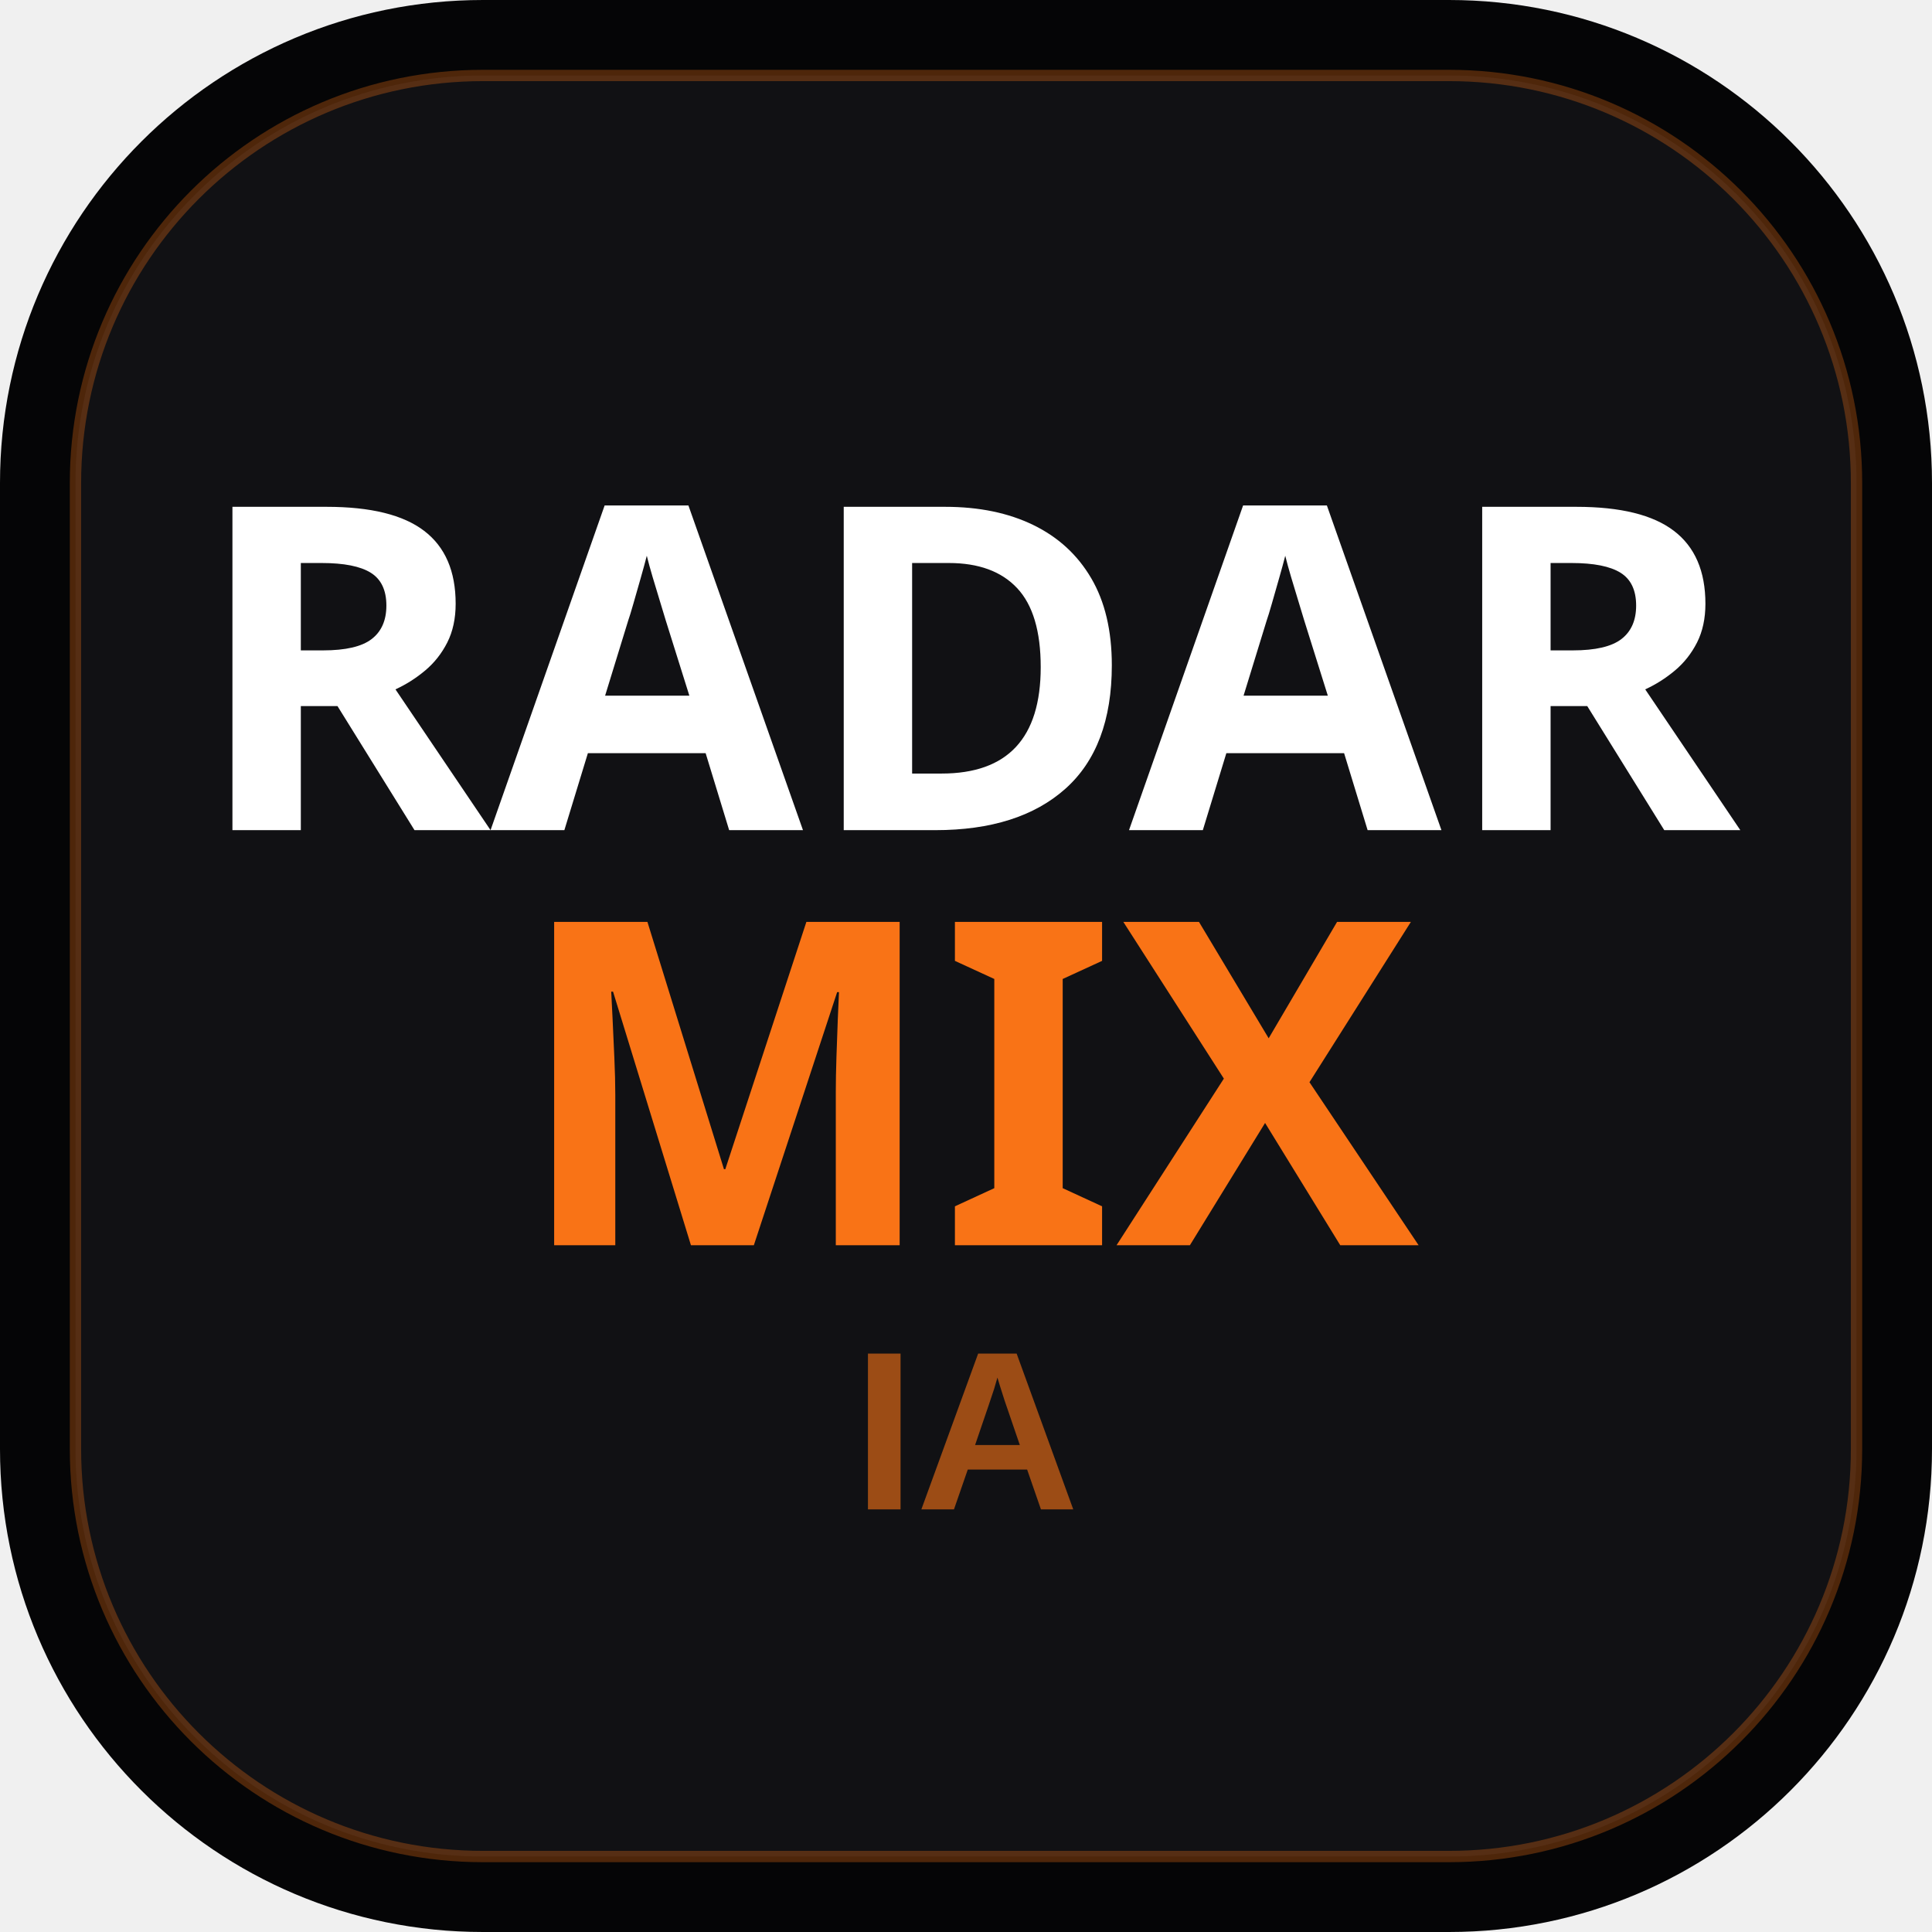
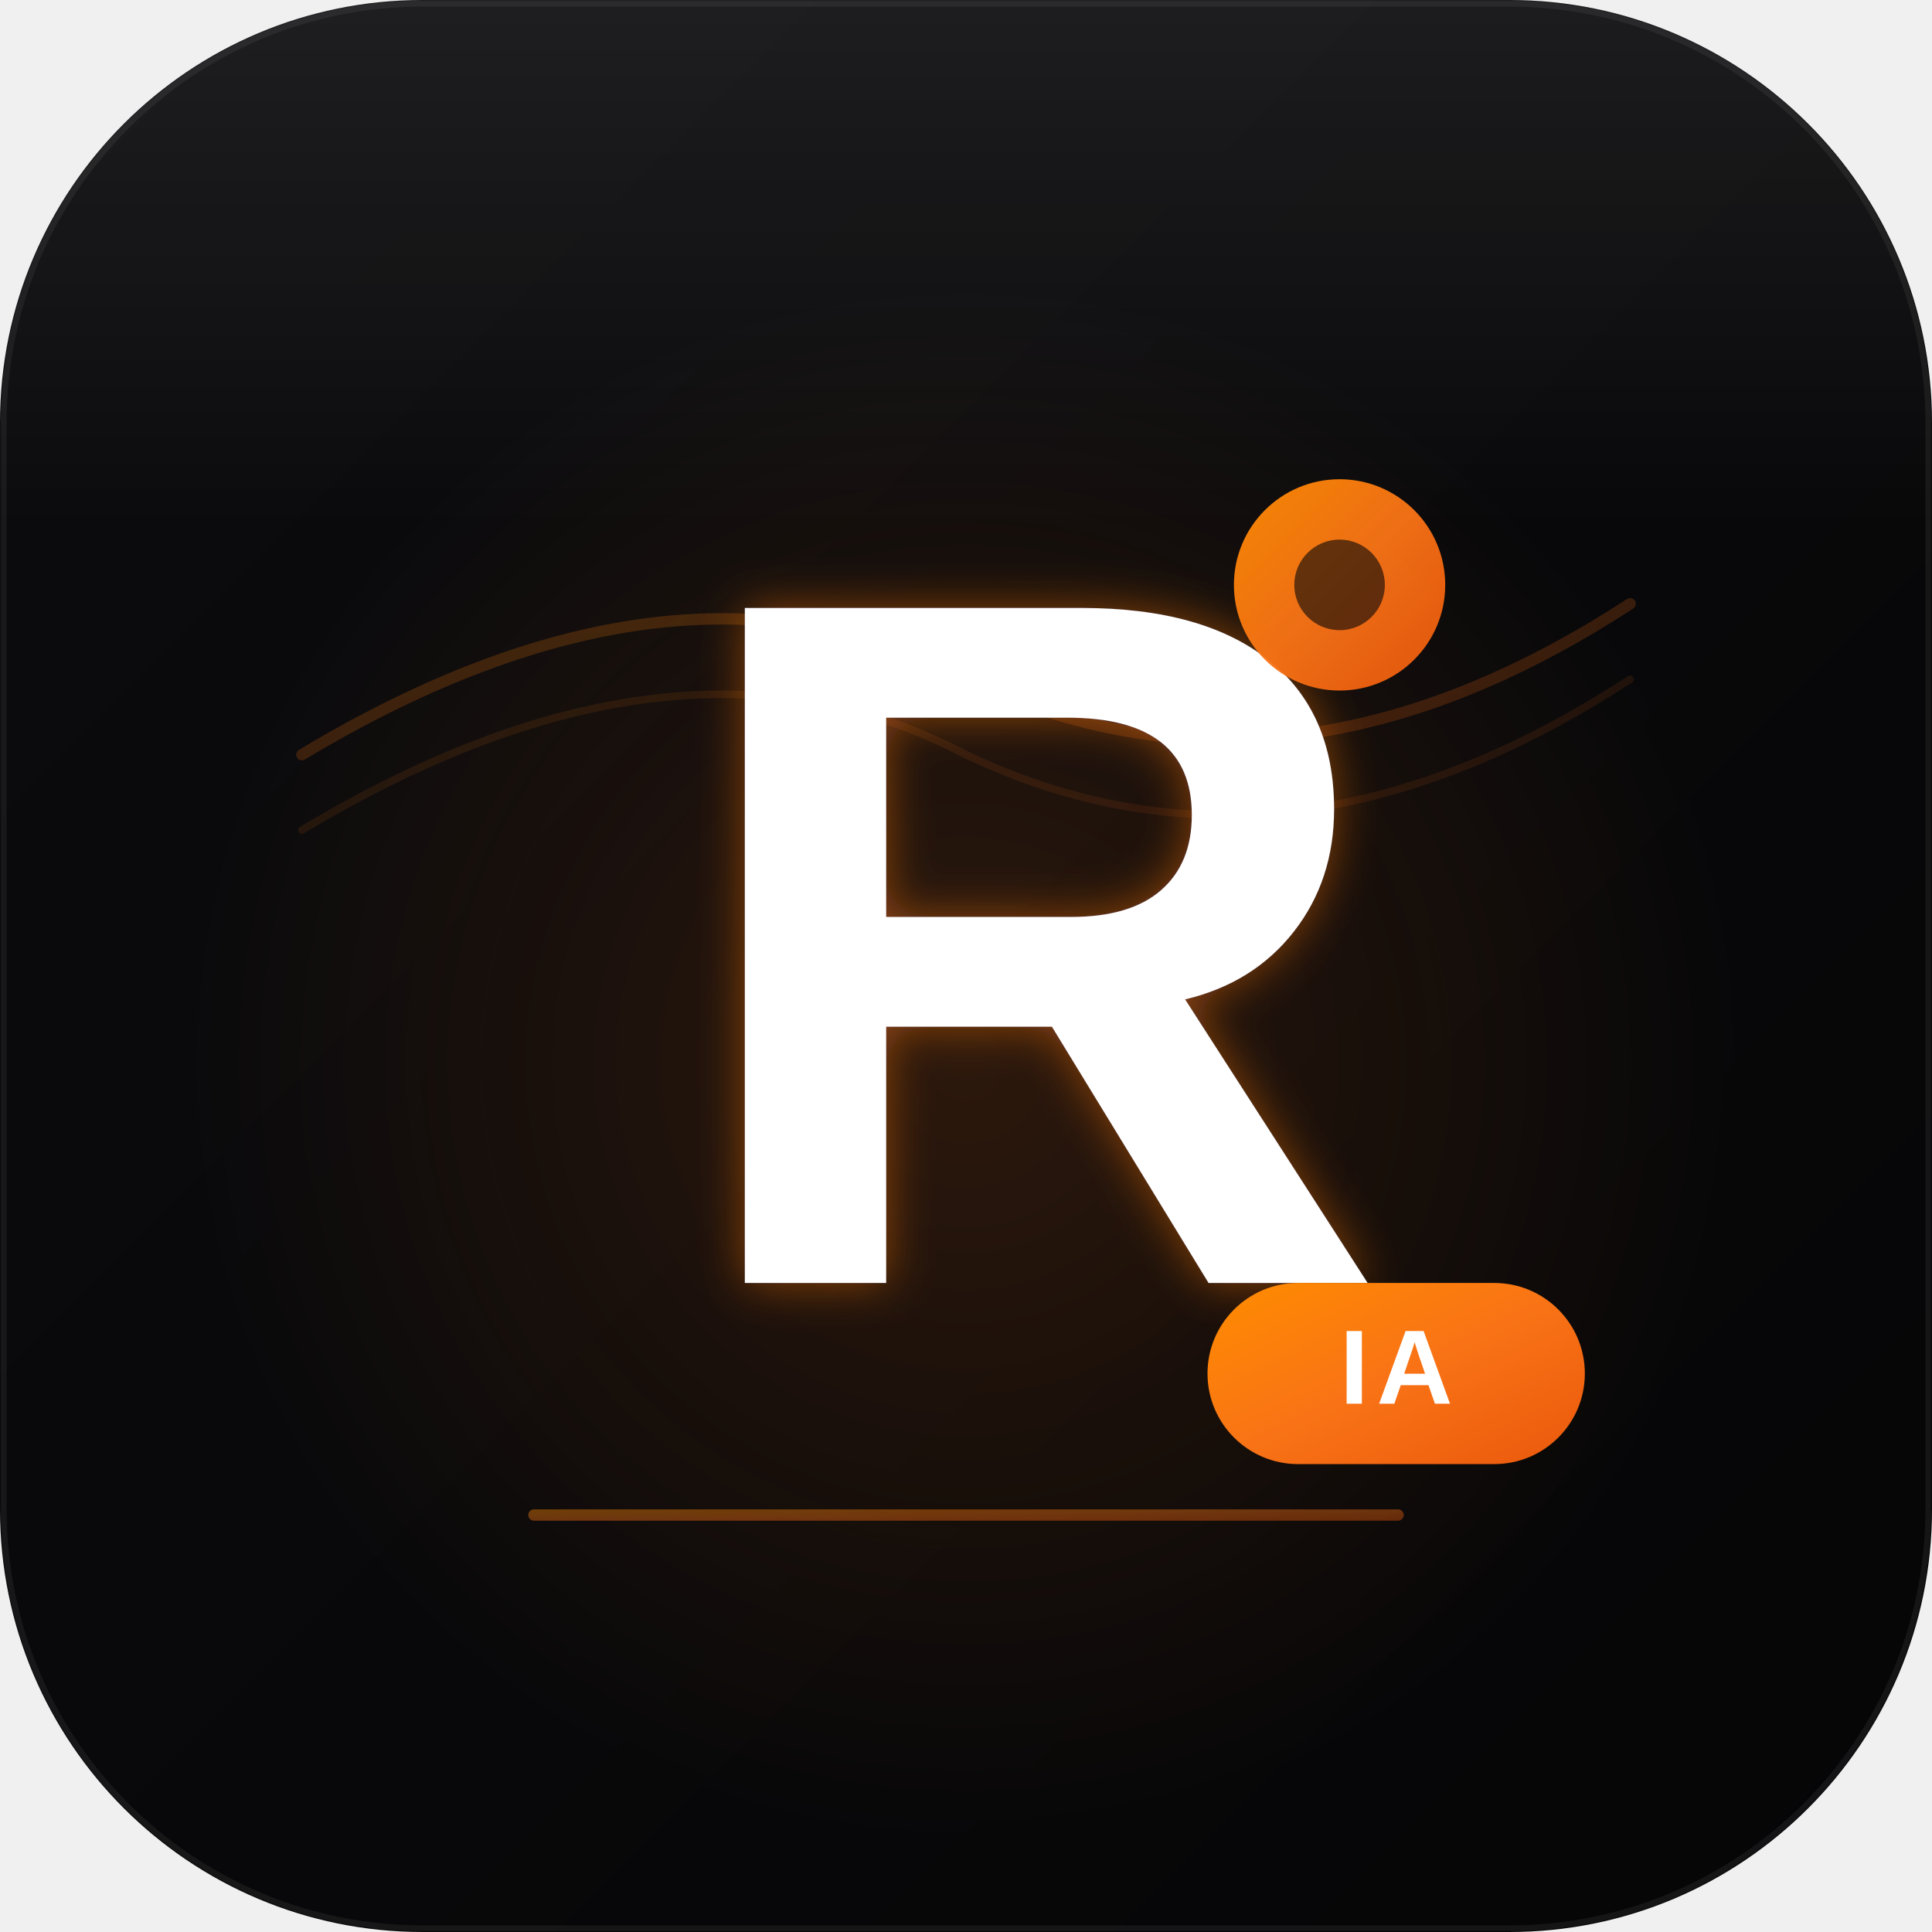
<svg xmlns="http://www.w3.org/2000/svg" width="512" height="512" viewBox="0 0 512 512">
-   <rect width="512" height="512" rx="128" fill="#050506" />
-   <rect x="20" y="20" width="472" height="472" rx="108" fill="#111114" stroke="#F97316" stroke-width="3" stroke-opacity="0.3" />
-   <text x="256" y="220" text-anchor="middle" font-family="Arial Black, sans-serif" font-size="120" font-weight="900" fill="white">RADAR</text>
-   <text x="256" y="330" text-anchor="middle" font-family="Arial Black, sans-serif" font-size="120" font-weight="900" fill="#F97316">MIX</text>
-   <text x="256" y="400" text-anchor="middle" font-family="Arial, sans-serif" font-size="60" font-weight="700" fill="#F97316" opacity="0.6">IA</text>
+   <defs>
+     <linearGradient id="orangeGrad" x1="0%" y1="0%" x2="100%" y2="100%">
+       <stop offset="0%" style="stop-color:#FF8C00" />
+       <stop offset="50%" style="stop-color:#F97316" />
+       <stop offset="100%" style="stop-color:#EA580C" />
+     </linearGradient>
+     <linearGradient id="bgGrad" x1="0%" y1="0%" x2="100%" y2="100%">
+       <stop offset="0%" style="stop-color:#0C0C0F" />
+       <stop offset="100%" style="stop-color:#050506" />
+     </linearGradient>
+     <linearGradient id="shineGrad" x1="0%" y1="0%" x2="0%" y2="100%">
+       <stop offset="0%" style="stop-color:white;stop-opacity:0.08" />
+       <stop offset="50%" style="stop-color:white;stop-opacity:0" />
+     </linearGradient>
+     <radialGradient id="glowOrange" cx="50%" cy="55%" r="40%">
+       <stop offset="0%" style="stop-color:#F97316;stop-opacity:0.15" />
+       <stop offset="100%" style="stop-color:#F97316;stop-opacity:0" />
+     </radialGradient>
+     <filter id="textGlow">
+       <feDropShadow dx="0" dy="0" stdDeviation="6" flood-color="#F97316" flood-opacity="0.5" />
+     </filter>
+   </defs>
+   <rect width="512" height="512" rx="112" fill="url(#bgGrad)" />
+   <rect x="1" y="1" width="510" height="510" rx="111" fill="none" stroke="white" stroke-opacity="0.06" stroke-width="1.5" />
+   <rect width="512" height="512" rx="112" fill="url(#glowOrange)" />
+   <rect width="512" height="280" rx="112" fill="url(#shineGrad)" />
+   <path d="M 80 200 Q 180 140 256 180 Q 340 220 432 160" fill="none" stroke="url(#orangeGrad)" stroke-width="3" stroke-opacity="0.2" stroke-linecap="round" />
+   <path d="M 80 220 Q 180 160 256 200 Q 340 240 432 180" fill="none" stroke="url(#orangeGrad)" stroke-width="2" stroke-opacity="0.1" stroke-linecap="round" />
+   <g filter="url(#textGlow)">
+     <text x="180" y="340" font-family="system-ui, -apple-system, 'Segoe UI', Arial, sans-serif" font-size="260" font-weight="900" fill="white" letter-spacing="-8">R</text>
+   </g>
+   <circle cx="355" cy="155" r="28" fill="url(#orangeGrad)" opacity="0.95" />
+   <circle cx="355" cy="155" r="12" fill="#050506" opacity="0.6" />
+   <rect x="320" y="340" width="100" height="48" rx="24" fill="url(#orangeGrad)" />
+   <text x="370" y="372" text-anchor="middle" font-family="system-ui, -apple-system, 'Segoe UI', Arial, sans-serif" font-size="28" font-weight="800" fill="white" letter-spacing="2">IA</text>
+   <rect x="140" y="400" width="232" height="3" rx="1.5" fill="url(#orangeGrad)" opacity="0.4" />
</svg>
